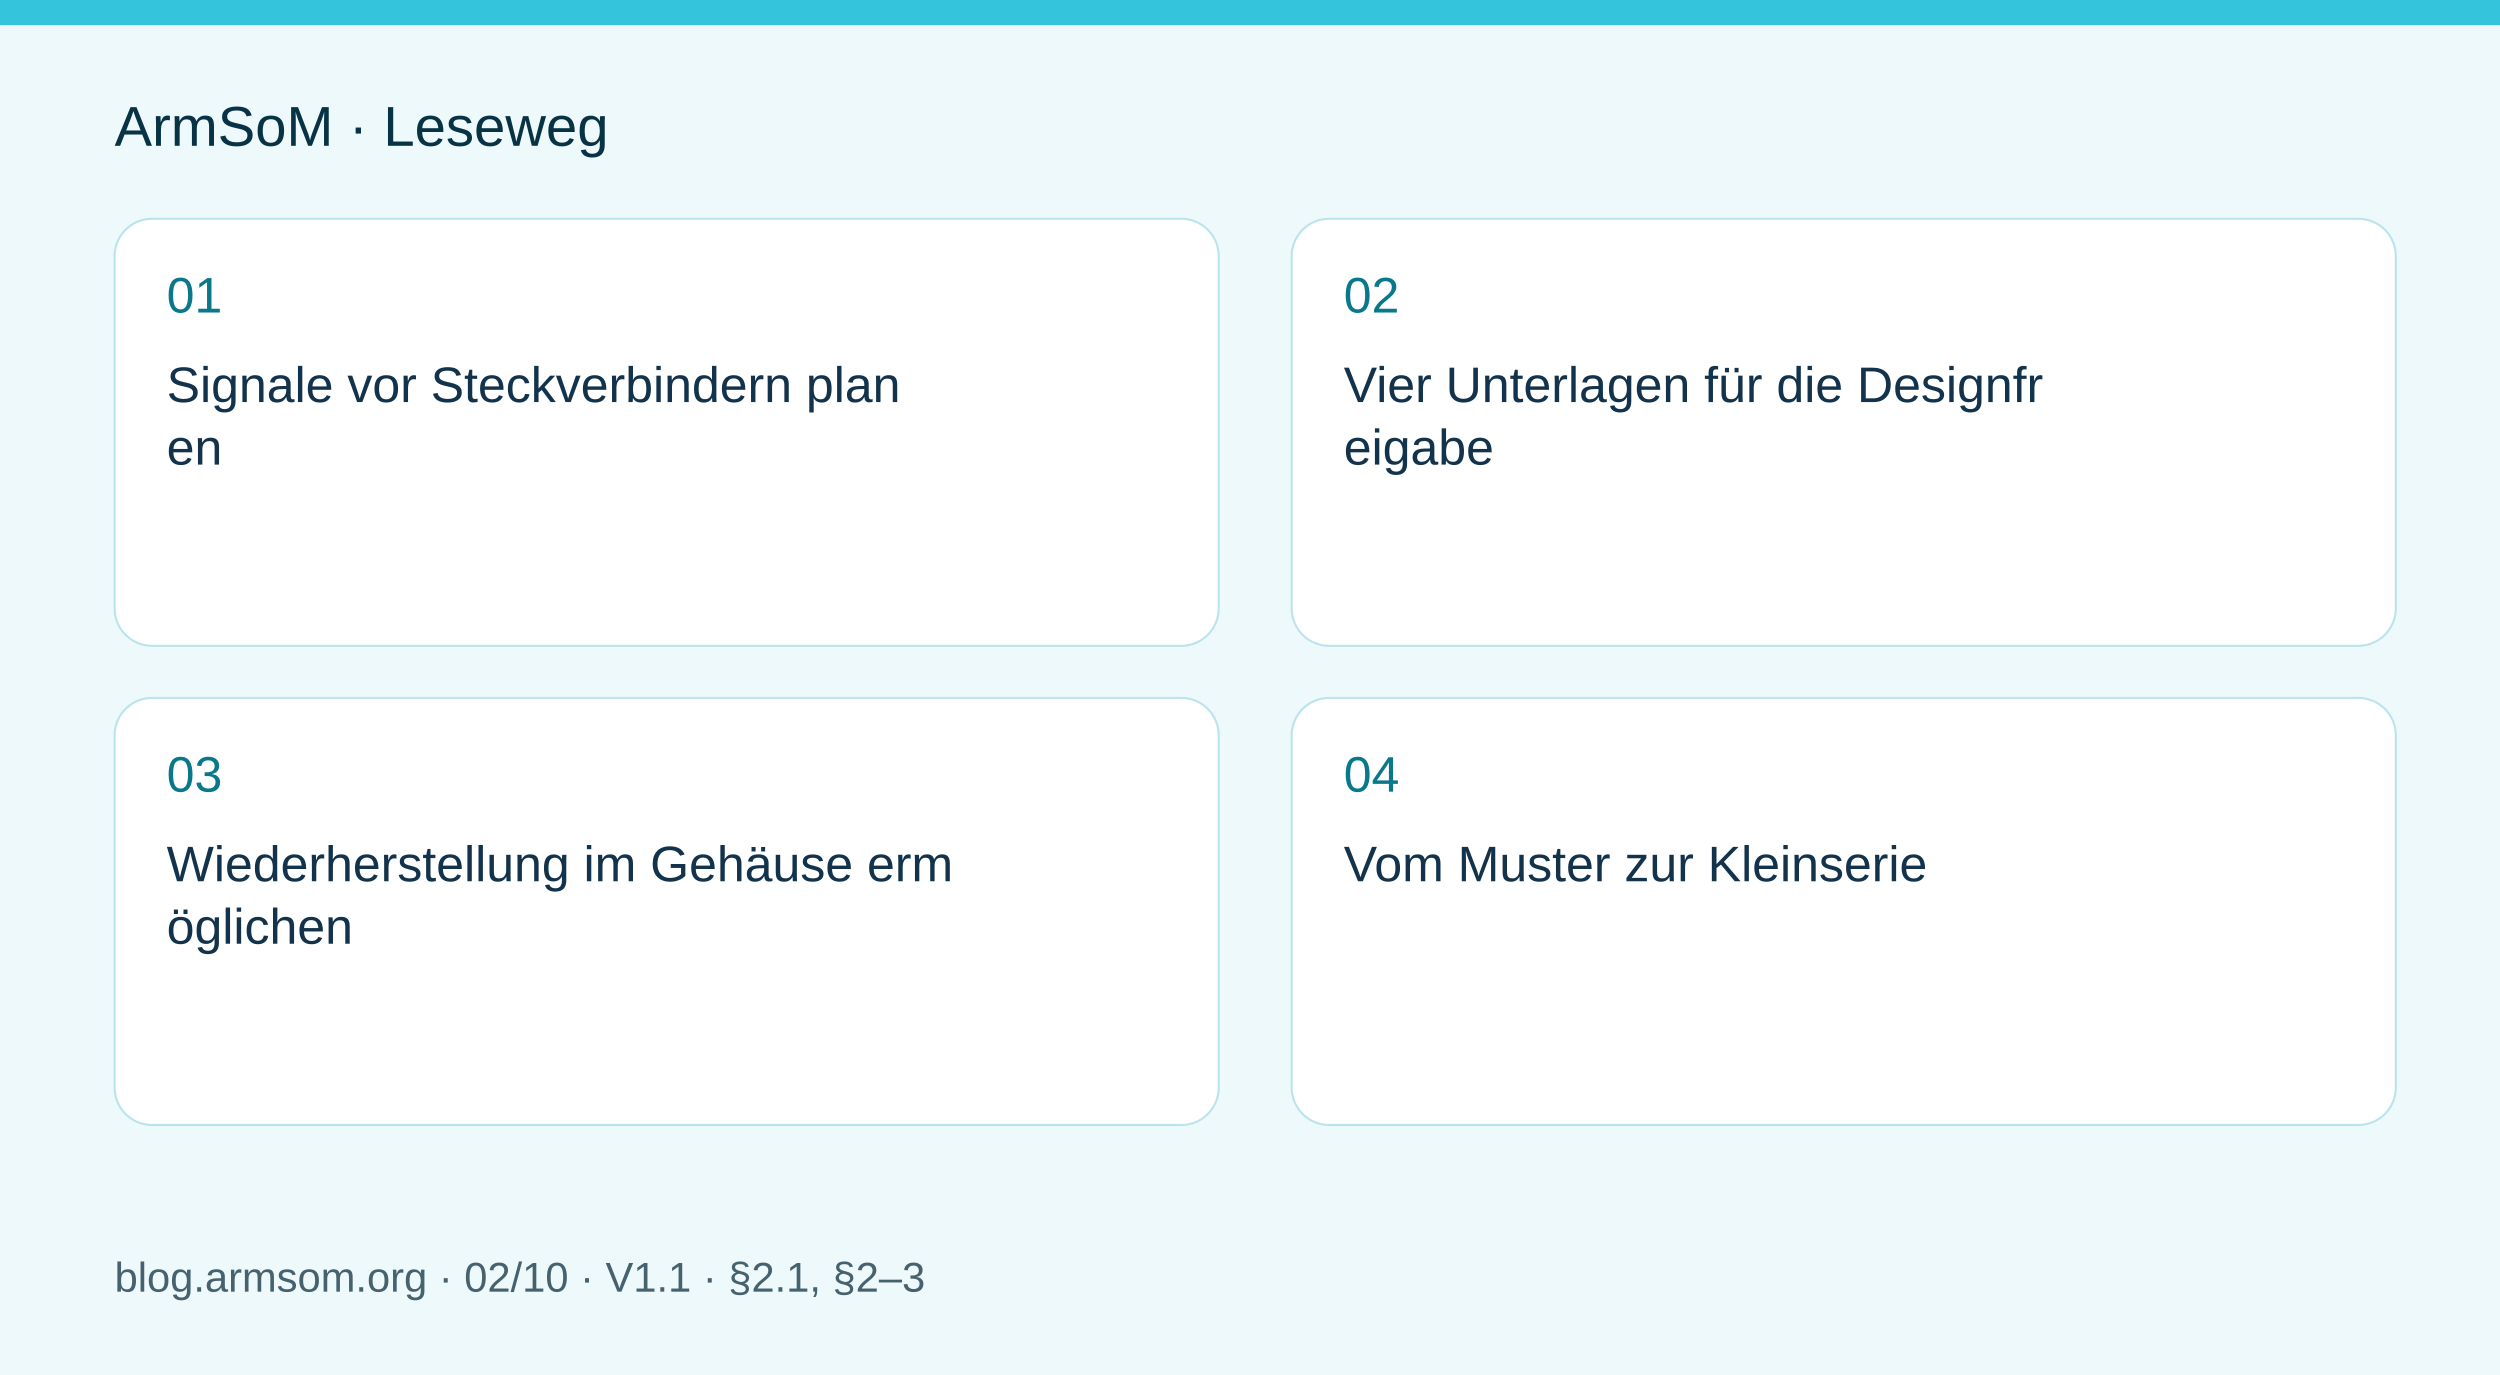
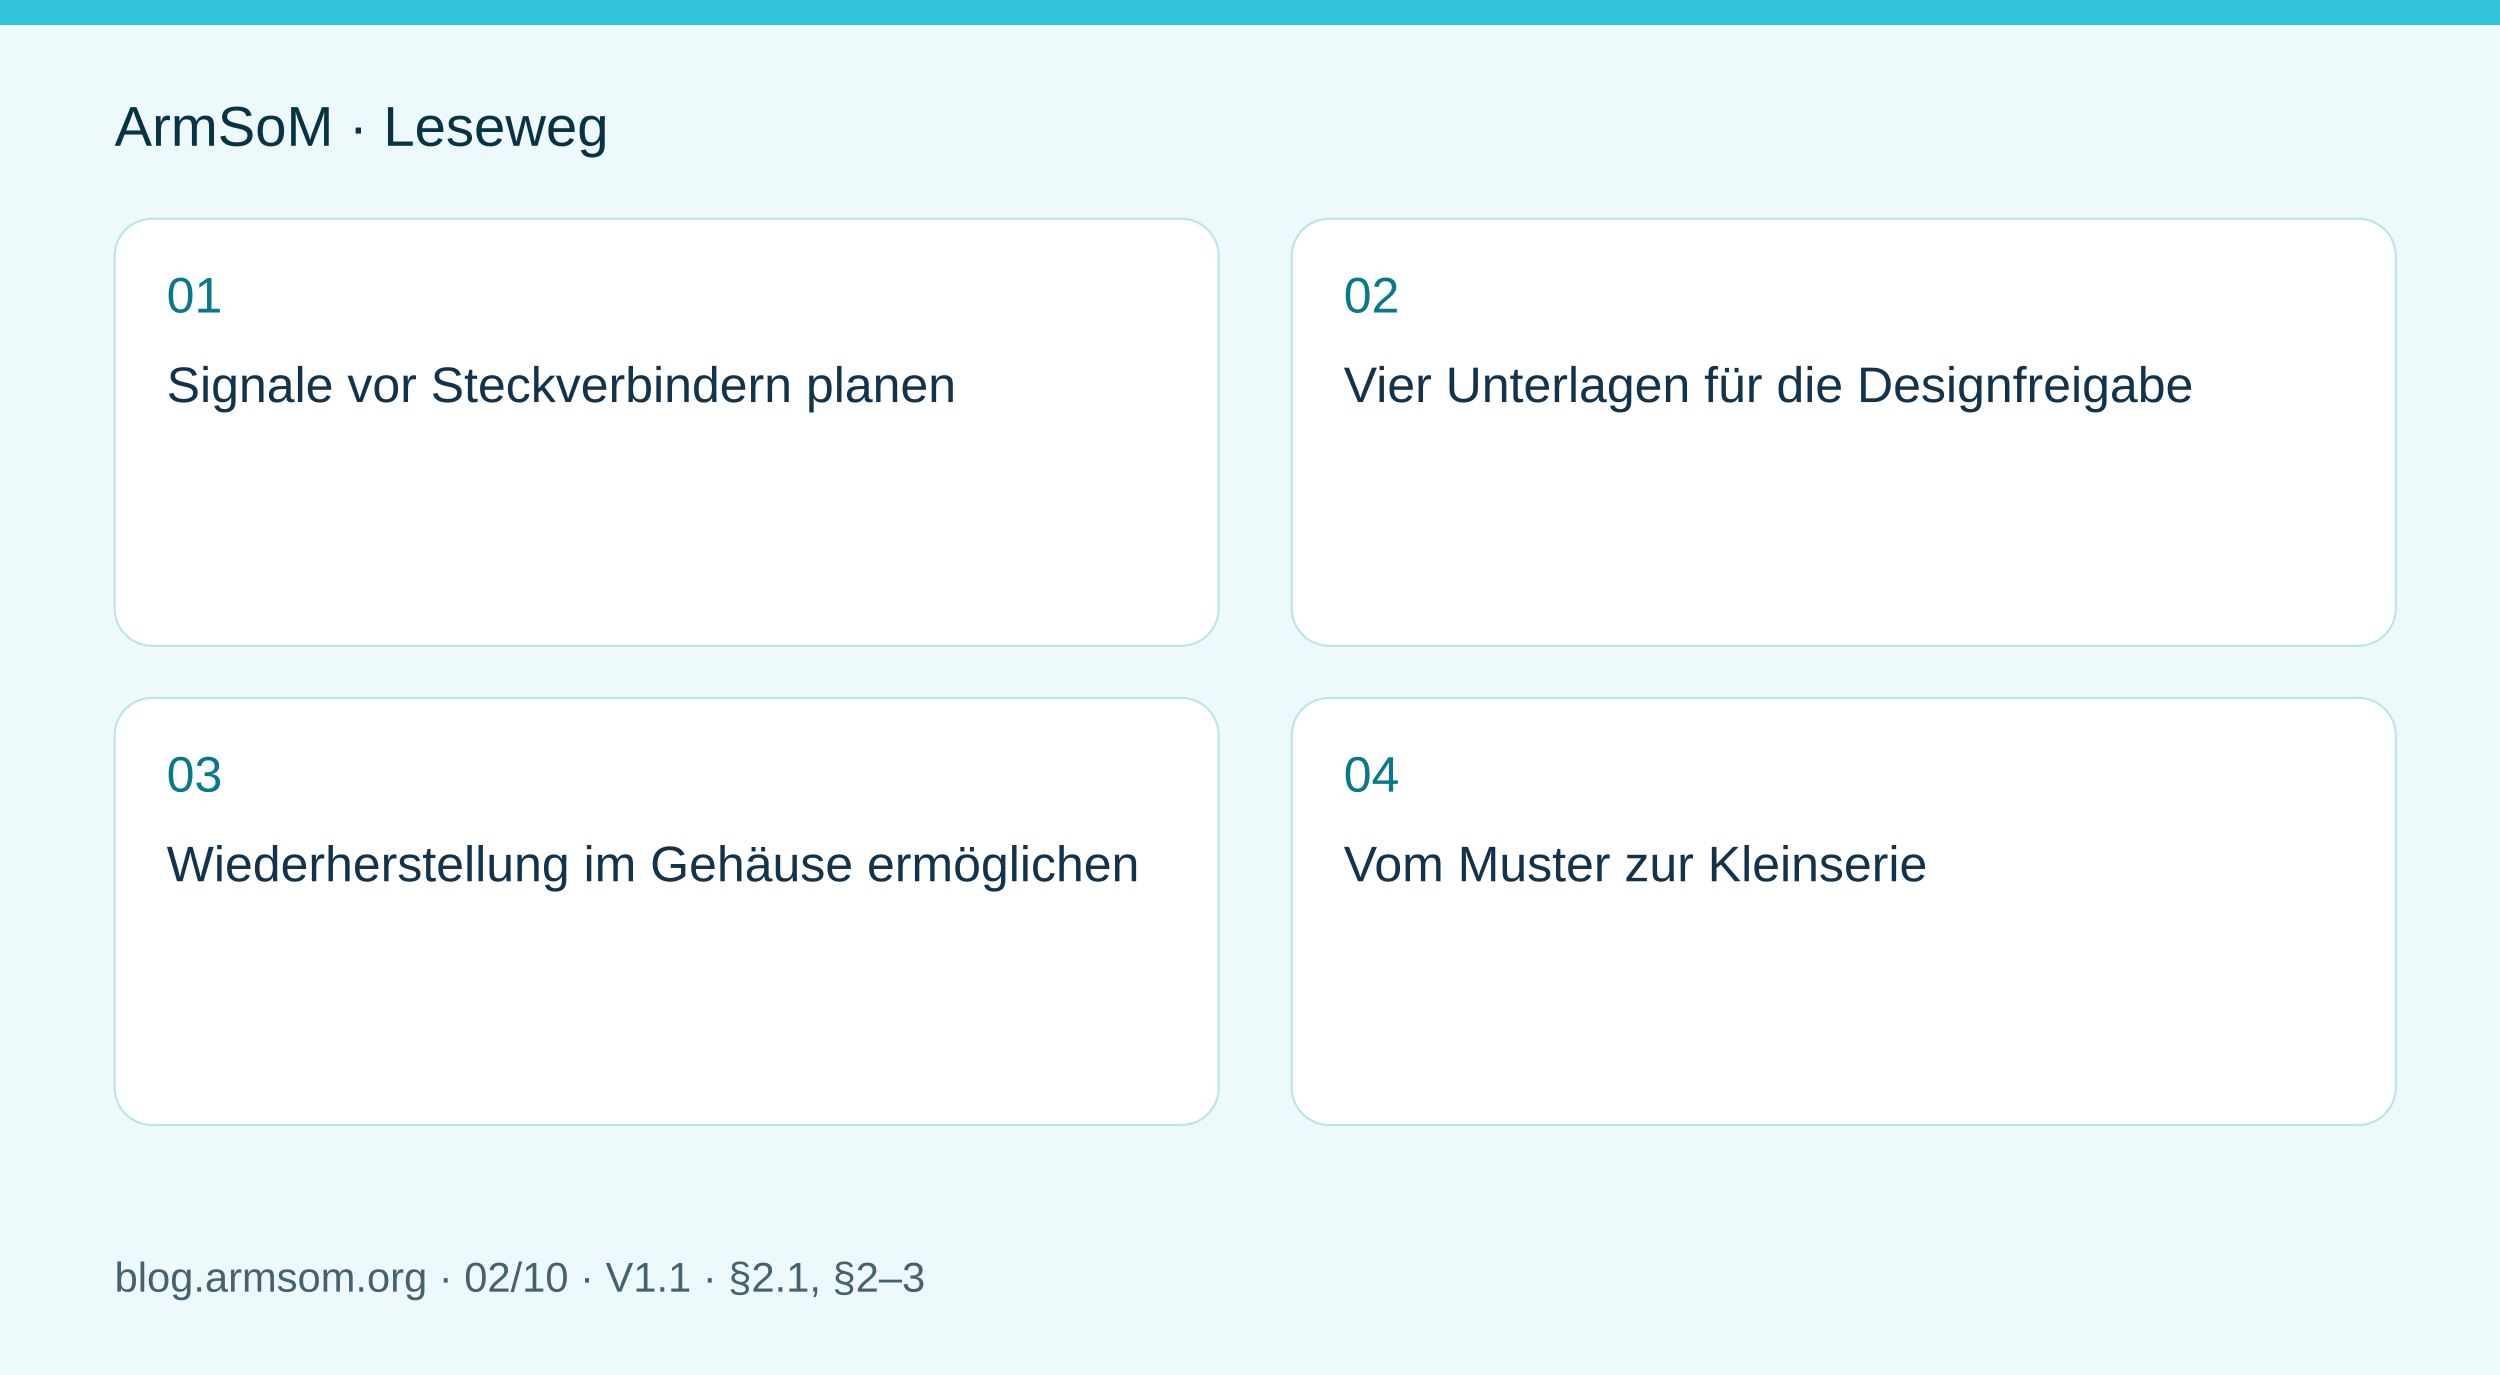
<svg xmlns="http://www.w3.org/2000/svg" width="1200" height="660" viewBox="0 0 1200 660" role="img">
  <rect width="1200" height="660" fill="#eef9fb" />
  <rect width="1200" height="12" fill="#34C5DD" />
  <text x="55" y="70" fill="#083344" font-family="Arial,Microsoft YaHei,sans-serif" font-size="27">ArmSoM · Leseweg</text>
  <rect x="55" y="105" width="530" height="205" rx="18" fill="white" stroke="#b9e4eb" />
  <text x="80" y="150" fill="#08788a" font-family="Arial" font-size="24">01</text>
-   <text x="80" y="193" fill="#12334b" font-family="Arial,Microsoft YaHei,sans-serif" font-size="24">Signale vor Steckverbindern plan</text>
-   <text x="80" y="223" fill="#12334b" font-family="Arial,Microsoft YaHei,sans-serif" font-size="24">en</text>
+   <text x="80" y="193" fill="#12334b" font-family="Arial,Microsoft YaHei,sans-serif" font-size="24">Signale vor Steckverbindern planen</text>
  <rect x="620" y="105" width="530" height="205" rx="18" fill="white" stroke="#b9e4eb" />
  <text x="645" y="150" fill="#08788a" font-family="Arial" font-size="24">02</text>
-   <text x="645" y="193" fill="#12334b" font-family="Arial,Microsoft YaHei,sans-serif" font-size="24">Vier Unterlagen für die Designfr</text>
-   <text x="645" y="223" fill="#12334b" font-family="Arial,Microsoft YaHei,sans-serif" font-size="24">eigabe</text>
+   <text x="645" y="193" fill="#12334b" font-family="Arial,Microsoft YaHei,sans-serif" font-size="24">Vier Unterlagen für die Designfreigabe</text>
  <rect x="55" y="335" width="530" height="205" rx="18" fill="white" stroke="#b9e4eb" />
  <text x="80" y="380" fill="#08788a" font-family="Arial" font-size="24">03</text>
-   <text x="80" y="423" fill="#12334b" font-family="Arial,Microsoft YaHei,sans-serif" font-size="24">Wiederherstellung im Gehäuse erm</text>
-   <text x="80" y="453" fill="#12334b" font-family="Arial,Microsoft YaHei,sans-serif" font-size="24">öglichen</text>
+   <text x="80" y="423" fill="#12334b" font-family="Arial,Microsoft YaHei,sans-serif" font-size="24">Wiederherstellung im Gehäuse ermöglichen</text>
  <rect x="620" y="335" width="530" height="205" rx="18" fill="white" stroke="#b9e4eb" />
  <text x="645" y="380" fill="#08788a" font-family="Arial" font-size="24">04</text>
  <text x="645" y="423" fill="#12334b" font-family="Arial,Microsoft YaHei,sans-serif" font-size="24">Vom Muster zur Kleinserie</text>
  <text x="55" y="620" fill="#46626e" font-family="Arial" font-size="20">blog.armsom.org · 02/10 · V1.1 · §2.1, §2–3</text>
</svg>
